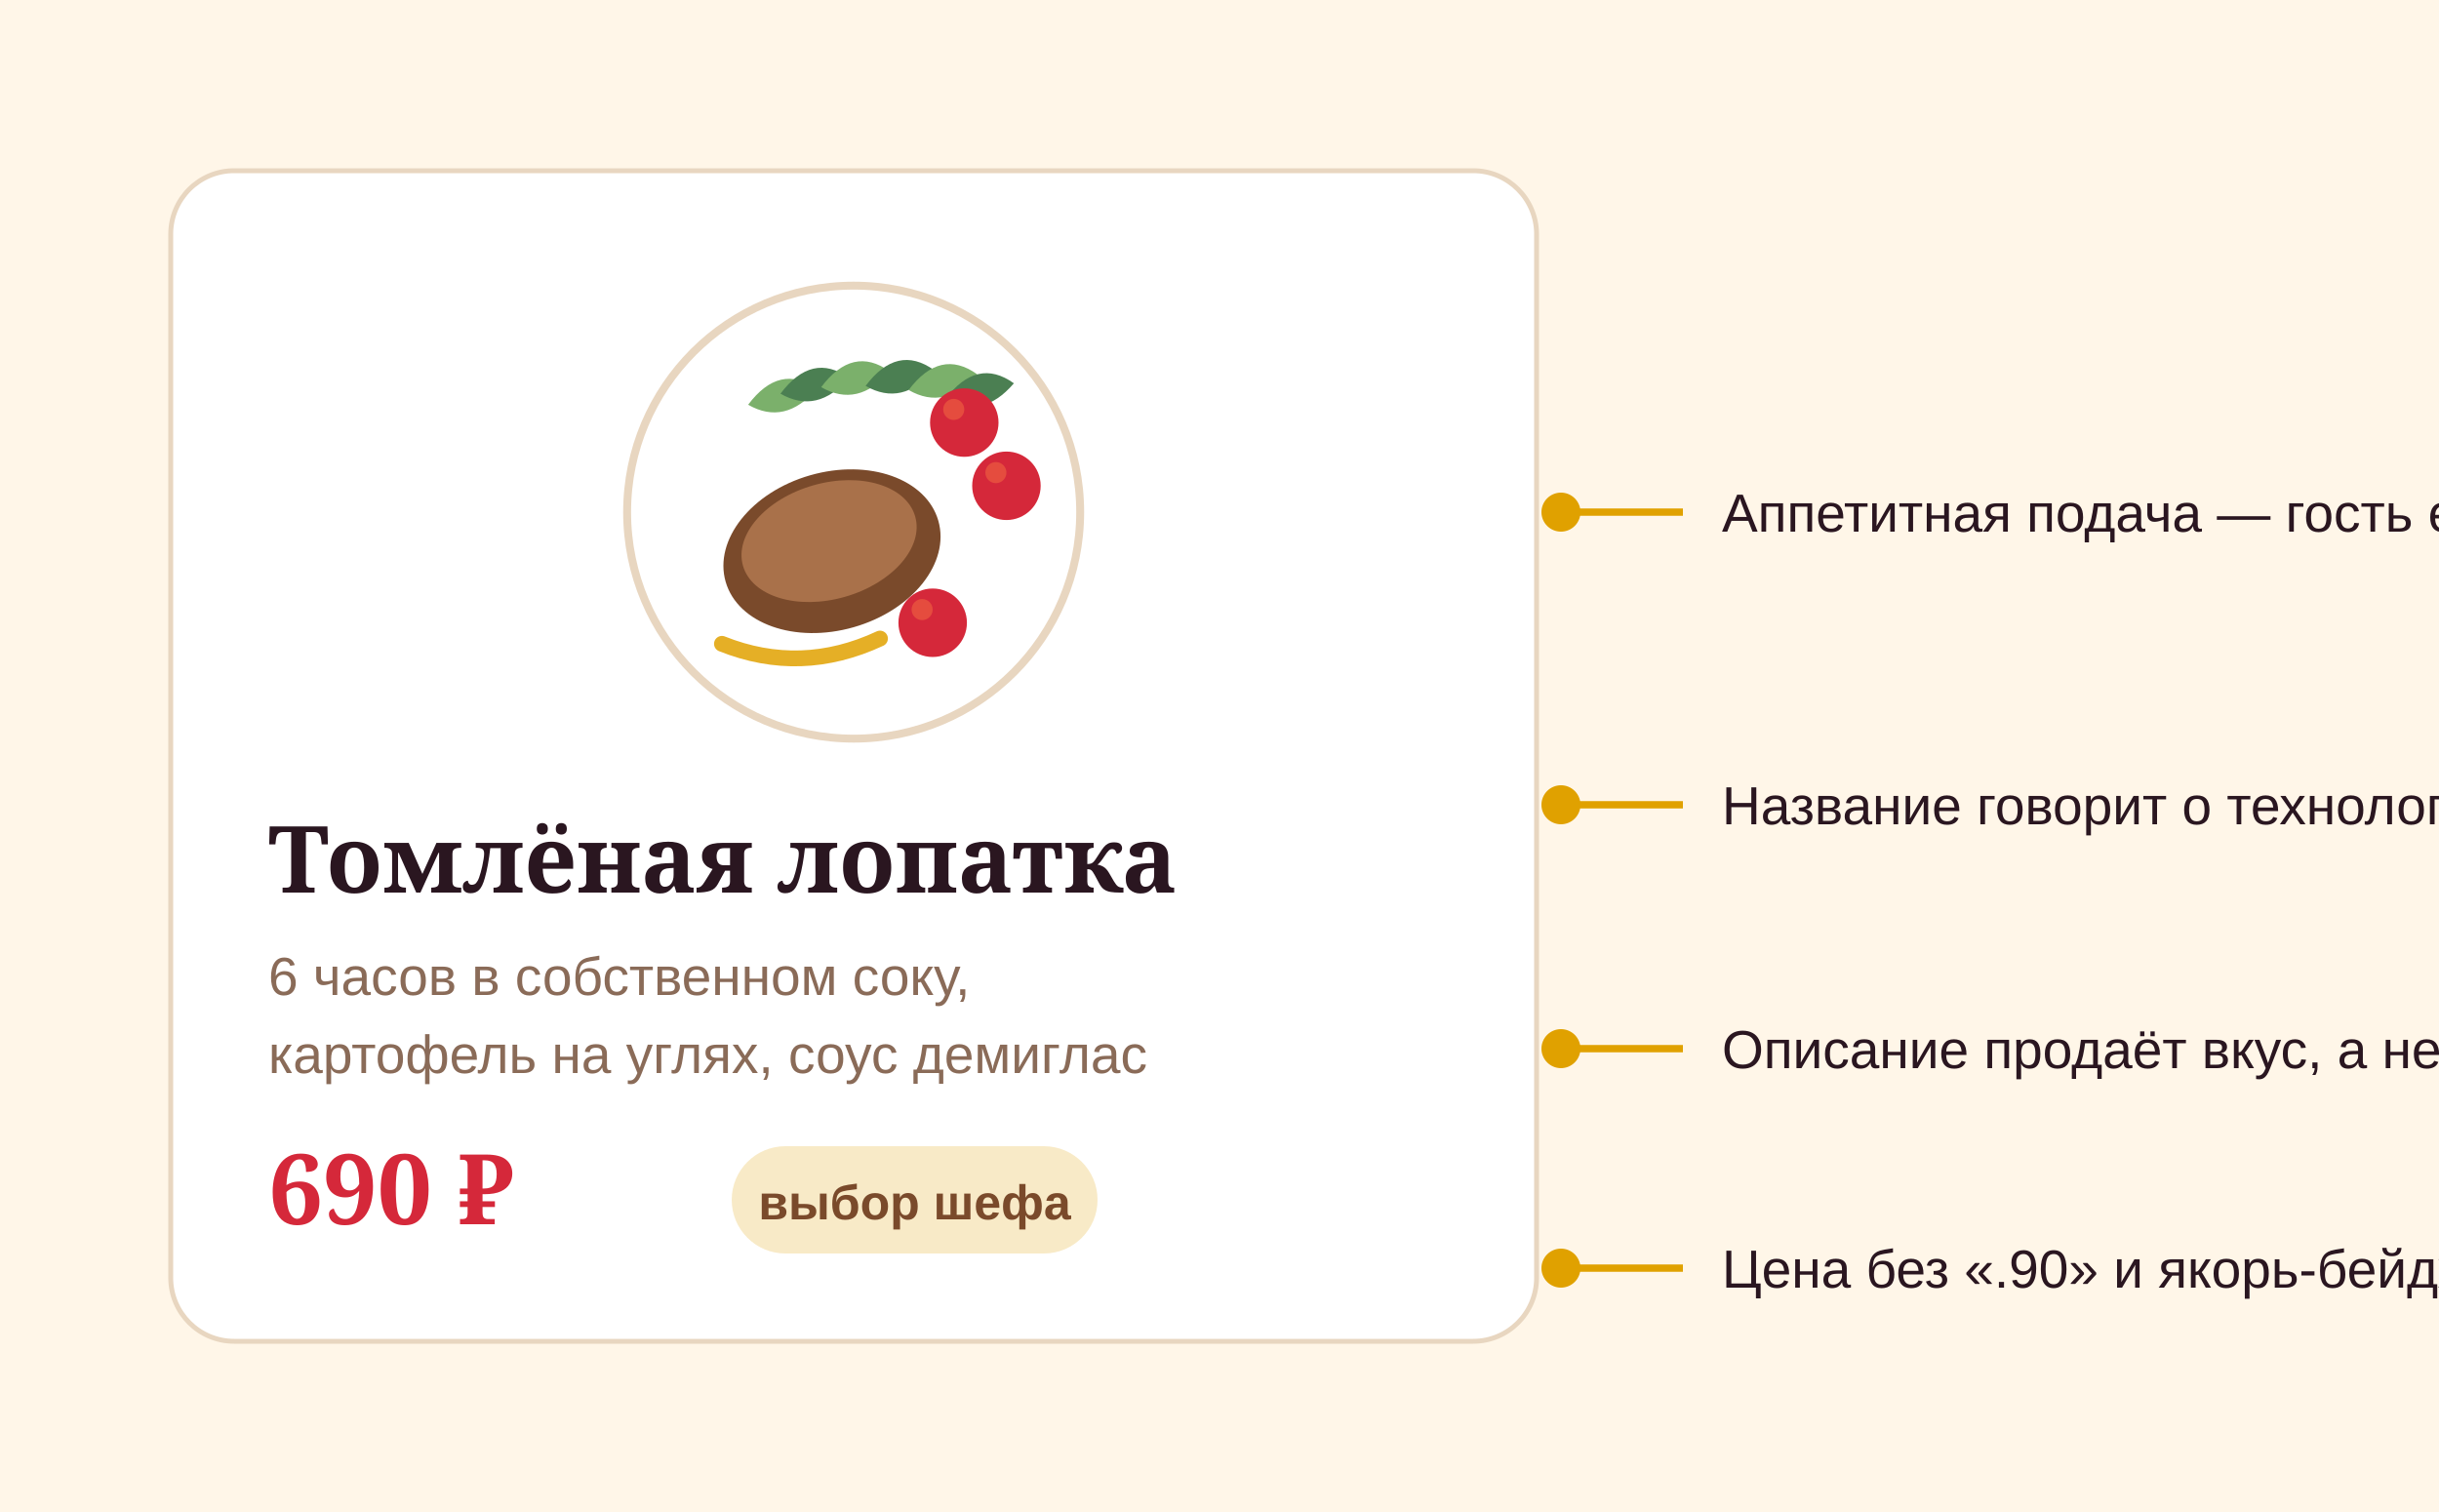
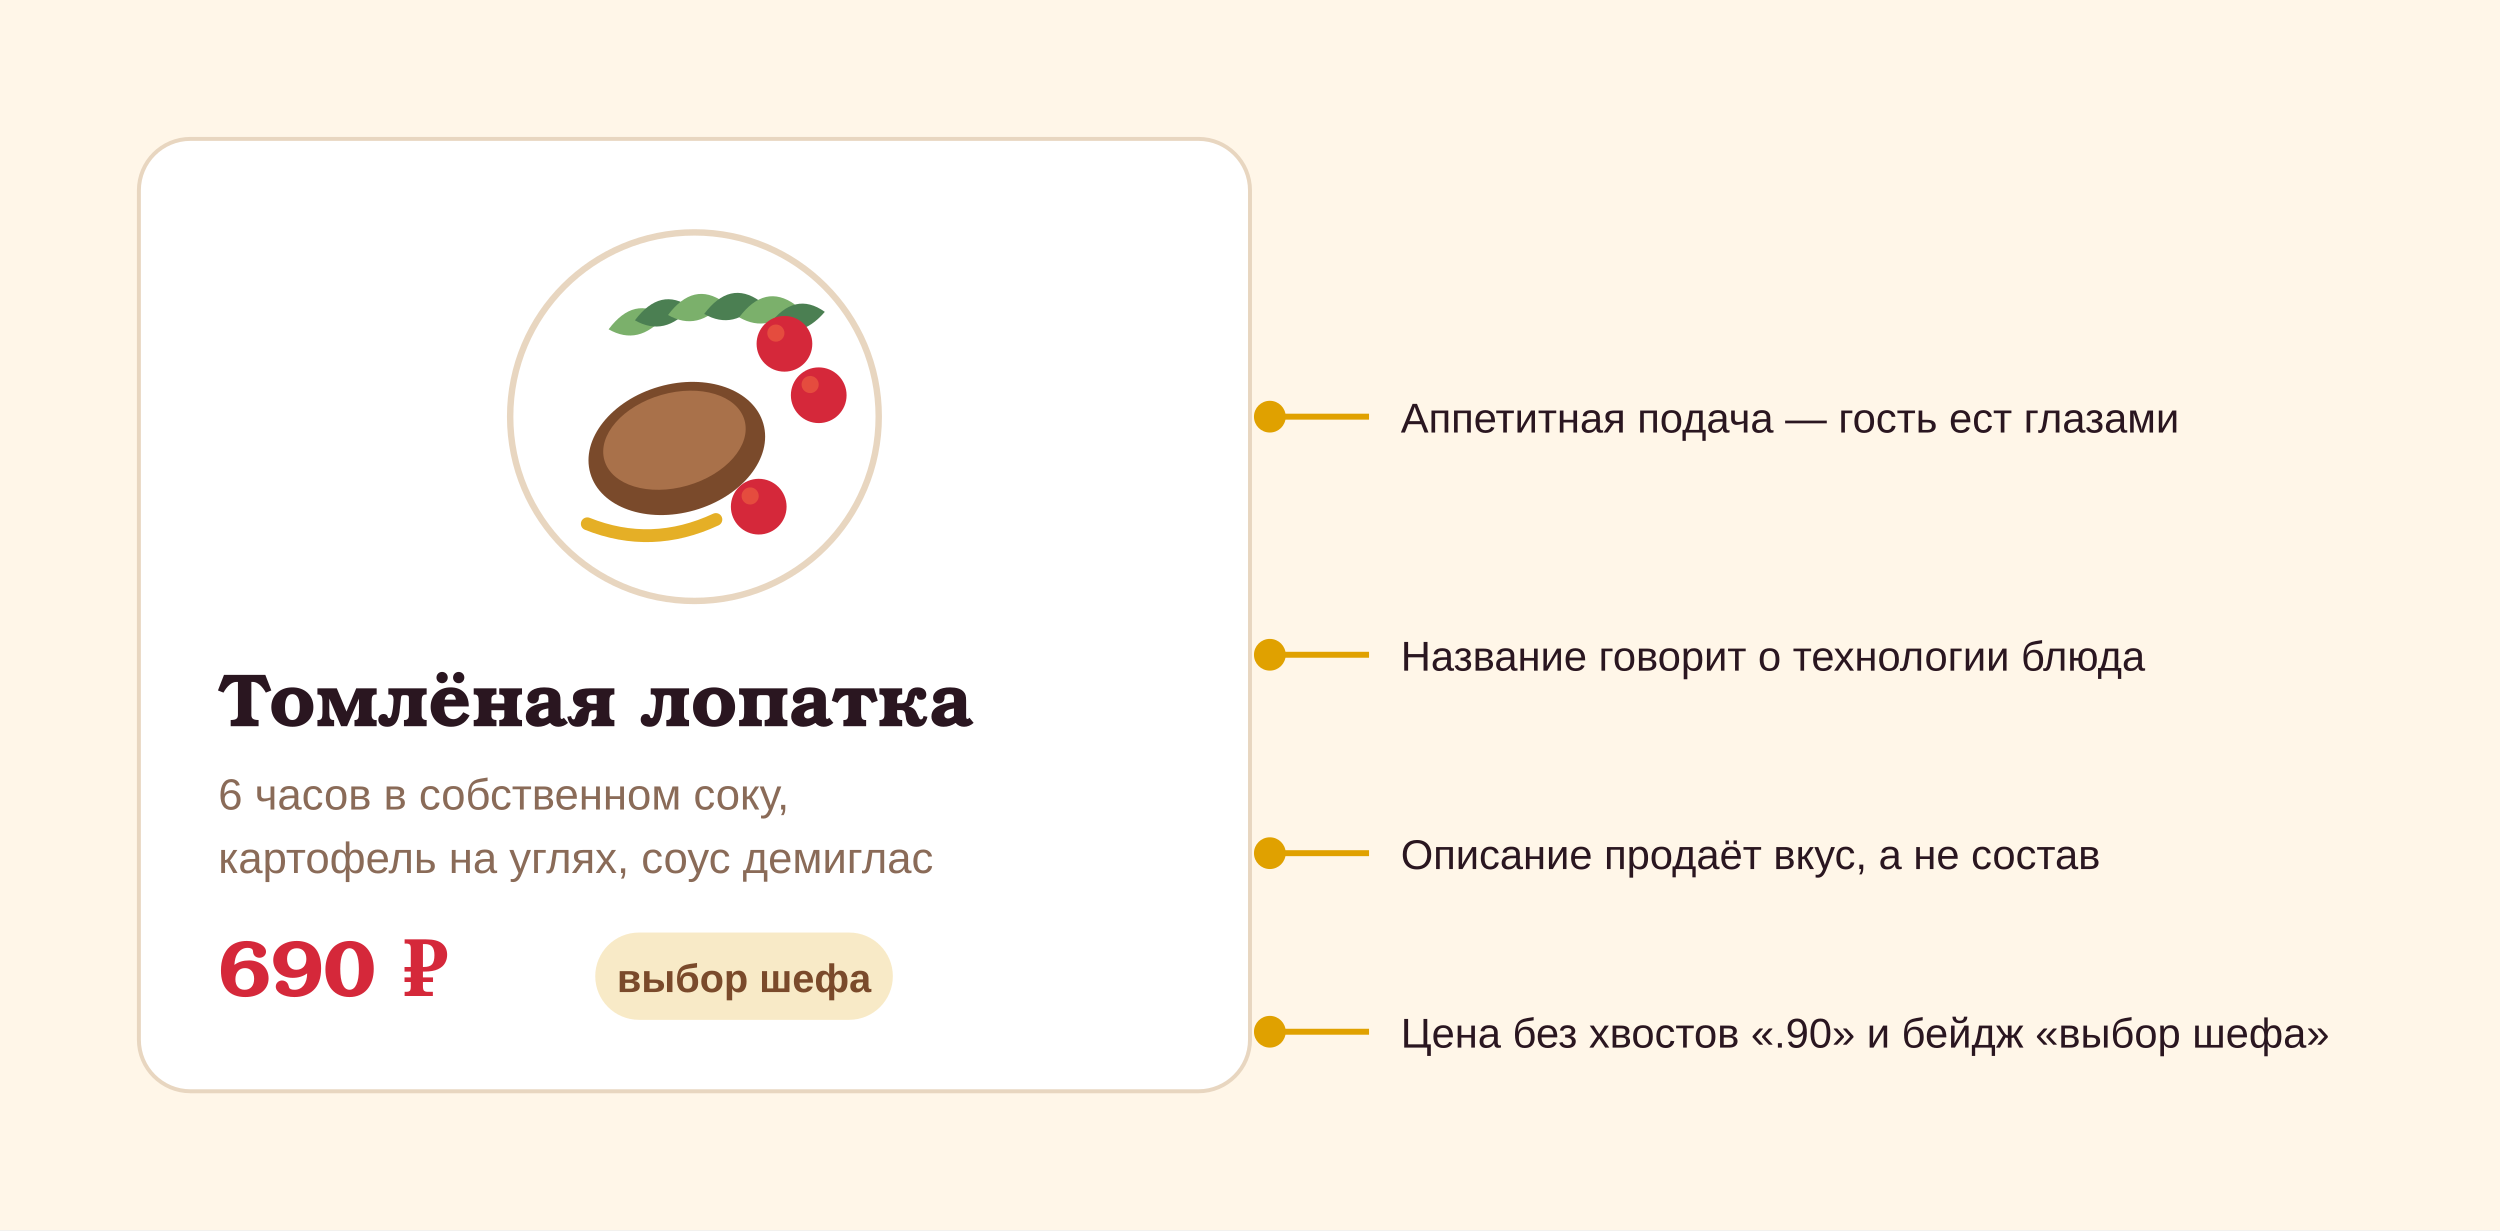
- <svg xmlns="http://www.w3.org/2000/svg" viewBox="0 0 1000 620" width="1000" height="620">
-   <rect width="1000" height="620" fill="#FFF6E8" />
+ <svg xmlns="http://www.w3.org/2000/svg" viewBox="0 0 1260 620" width="1260" height="620">
+   <rect width="1260" height="620" fill="#FFF6E8" />
  <rect x="70" y="70" width="560" height="480" rx="26" fill="#FFFFFF" stroke="#E8D6C0" stroke-width="2" />
  <circle cx="350" cy="210" r="108" fill="#FFFFFF" />
  <circle cx="350" cy="210" r="92.88" fill="none" stroke="#E8D6C0" stroke-width="3.24" />
  <ellipse cx="337.04" cy="222.96" rx="45.36" ry="32.4" fill="#7A4A2B" transform="rotate(-16 350 210)" />
  <ellipse cx="337.04" cy="218.64" rx="36.72" ry="23.76" fill="#A9714A" transform="rotate(-16 350 210)" />
  <path d="M306.738 165.966 q 12.96 -17.28 28.08 -6.48 q -12.96 15.12 -28.08 6.48 Z" fill="#7BB06B" />
  <path d="M319.992 161.438 q 12.96 -17.28 28.08 -6.48 q -12.96 15.12 -28.08 6.48 Z" fill="#4B7F52" />
  <path d="M336.682 158.761 q 12.96 -17.28 28.08 -6.48 q -12.96 15.12 -28.08 6.48 Z" fill="#7BB06B" />
  <path d="M354.896 158.24 q 12.96 -17.28 28.08 -6.48 q -12.96 15.12 -28.08 6.48 Z" fill="#4B7F52" />
  <path d="M372.55 159.936 q 12.96 -17.28 28.08 -6.48 q -12.96 15.12 -28.08 6.48 Z" fill="#7BB06B" />
  <path d="M387.622 163.655 q 12.96 -17.28 28.08 -6.48 q -12.96 15.12 -28.08 6.48 Z" fill="#4B7F52" />
  <circle cx="395.36" cy="173.28" r="14.04" fill="#D5283A" />
  <circle cx="391.04" cy="167.88" r="4.32" fill="#E9553F" opacity=".8" />
  <circle cx="412.64" cy="199.2" r="14.04" fill="#D5283A" />
  <circle cx="408.32" cy="193.8" r="4.32" fill="#E9553F" opacity=".8" />
  <circle cx="382.4" cy="255.36" r="14.04" fill="#D5283A" />
  <circle cx="378.08" cy="249.96" r="4.32" fill="#E9553F" opacity=".8" />
  <path d="M296 264 q 32.4 12.96 64.8 -2.16" stroke="#E0A100" stroke-width="6.48" fill="none" stroke-linecap="round" opacity=".85" />
-   <text x="110" y="366" font-family="Georgia,serif" font-size="38" font-weight="bold" fill="#2A1620">Томлёная лопатка</text>
+   <text x="110" y="366" font-family="Bookman Old Style,Georgia,serif" font-size="38" font-weight="bold" fill="#2A1620">Томлёная лопатка</text>
  <text x="110" y="408" font-family="Arial,sans-serif" font-size="22" fill="#8A6B58">6 часов в собственном соку,</text>
  <text x="110" y="440" font-family="Arial,sans-serif" font-size="22" fill="#8A6B58">картофель на углях, соус демиглас</text>
-   <text x="110" y="502" font-family="Georgia,serif" font-size="40" font-weight="bold" fill="#D5283A">690 ₽</text>
+   <text x="110" y="502" font-family="Bookman Old Style,Georgia,serif" font-size="40" font-weight="bold" fill="#D5283A">690 ₽</text>
  <rect x="300" y="470" width="150" height="44" rx="22" fill="#E0A100" opacity=".22" />
  <text x="375" y="500" text-anchor="middle" font-family="Arial,sans-serif" font-size="20" font-weight="bold" fill="#7A4A2B">выбор шефа</text>
  <path d="M640 210 H 690" stroke="#E0A100" stroke-width="3" />
  <circle cx="640" cy="210" r="8" fill="#E0A100" />
-   <text x="706" y="218" font-family="Arial,sans-serif" font-size="22" fill="#2A1620">Аппетитная подача — гость ест глазами</text>
+   <text x="706" y="218" font-family="Arial,sans-serif" font-size="21" fill="#2A1620">Аппетитная подача — гость ест глазами</text>
  <path d="M640 330 H 690" stroke="#E0A100" stroke-width="3" />
  <circle cx="640" cy="330" r="8" fill="#E0A100" />
-   <text x="706" y="338" font-family="Arial,sans-serif" font-size="22" fill="#2A1620">Название говорит о технологии</text>
+   <text x="706" y="338" font-family="Arial,sans-serif" font-size="21" fill="#2A1620">Название говорит о технологии блюда</text>
  <path d="M640 430 H 690" stroke="#E0A100" stroke-width="3" />
  <circle cx="640" cy="430" r="8" fill="#E0A100" />
-   <text x="706" y="438" font-family="Arial,sans-serif" font-size="22" fill="#2A1620">Описание продаёт вкус, а не состав</text>
+   <text x="706" y="438" font-family="Arial,sans-serif" font-size="21" fill="#2A1620">Описание продаёт вкус, а не состав</text>
  <path d="M640 520 H 690" stroke="#E0A100" stroke-width="3" />
  <circle cx="640" cy="520" r="8" fill="#E0A100" />
-   <text x="706" y="528" font-family="Arial,sans-serif" font-size="22" fill="#2A1620">Цена без «.90» и якорь-бейдж</text>
+   <text x="706" y="528" font-family="Arial,sans-serif" font-size="21" fill="#2A1620">Цена без хвостов «.90» и бейдж «выбор шефа»</text>
</svg>
